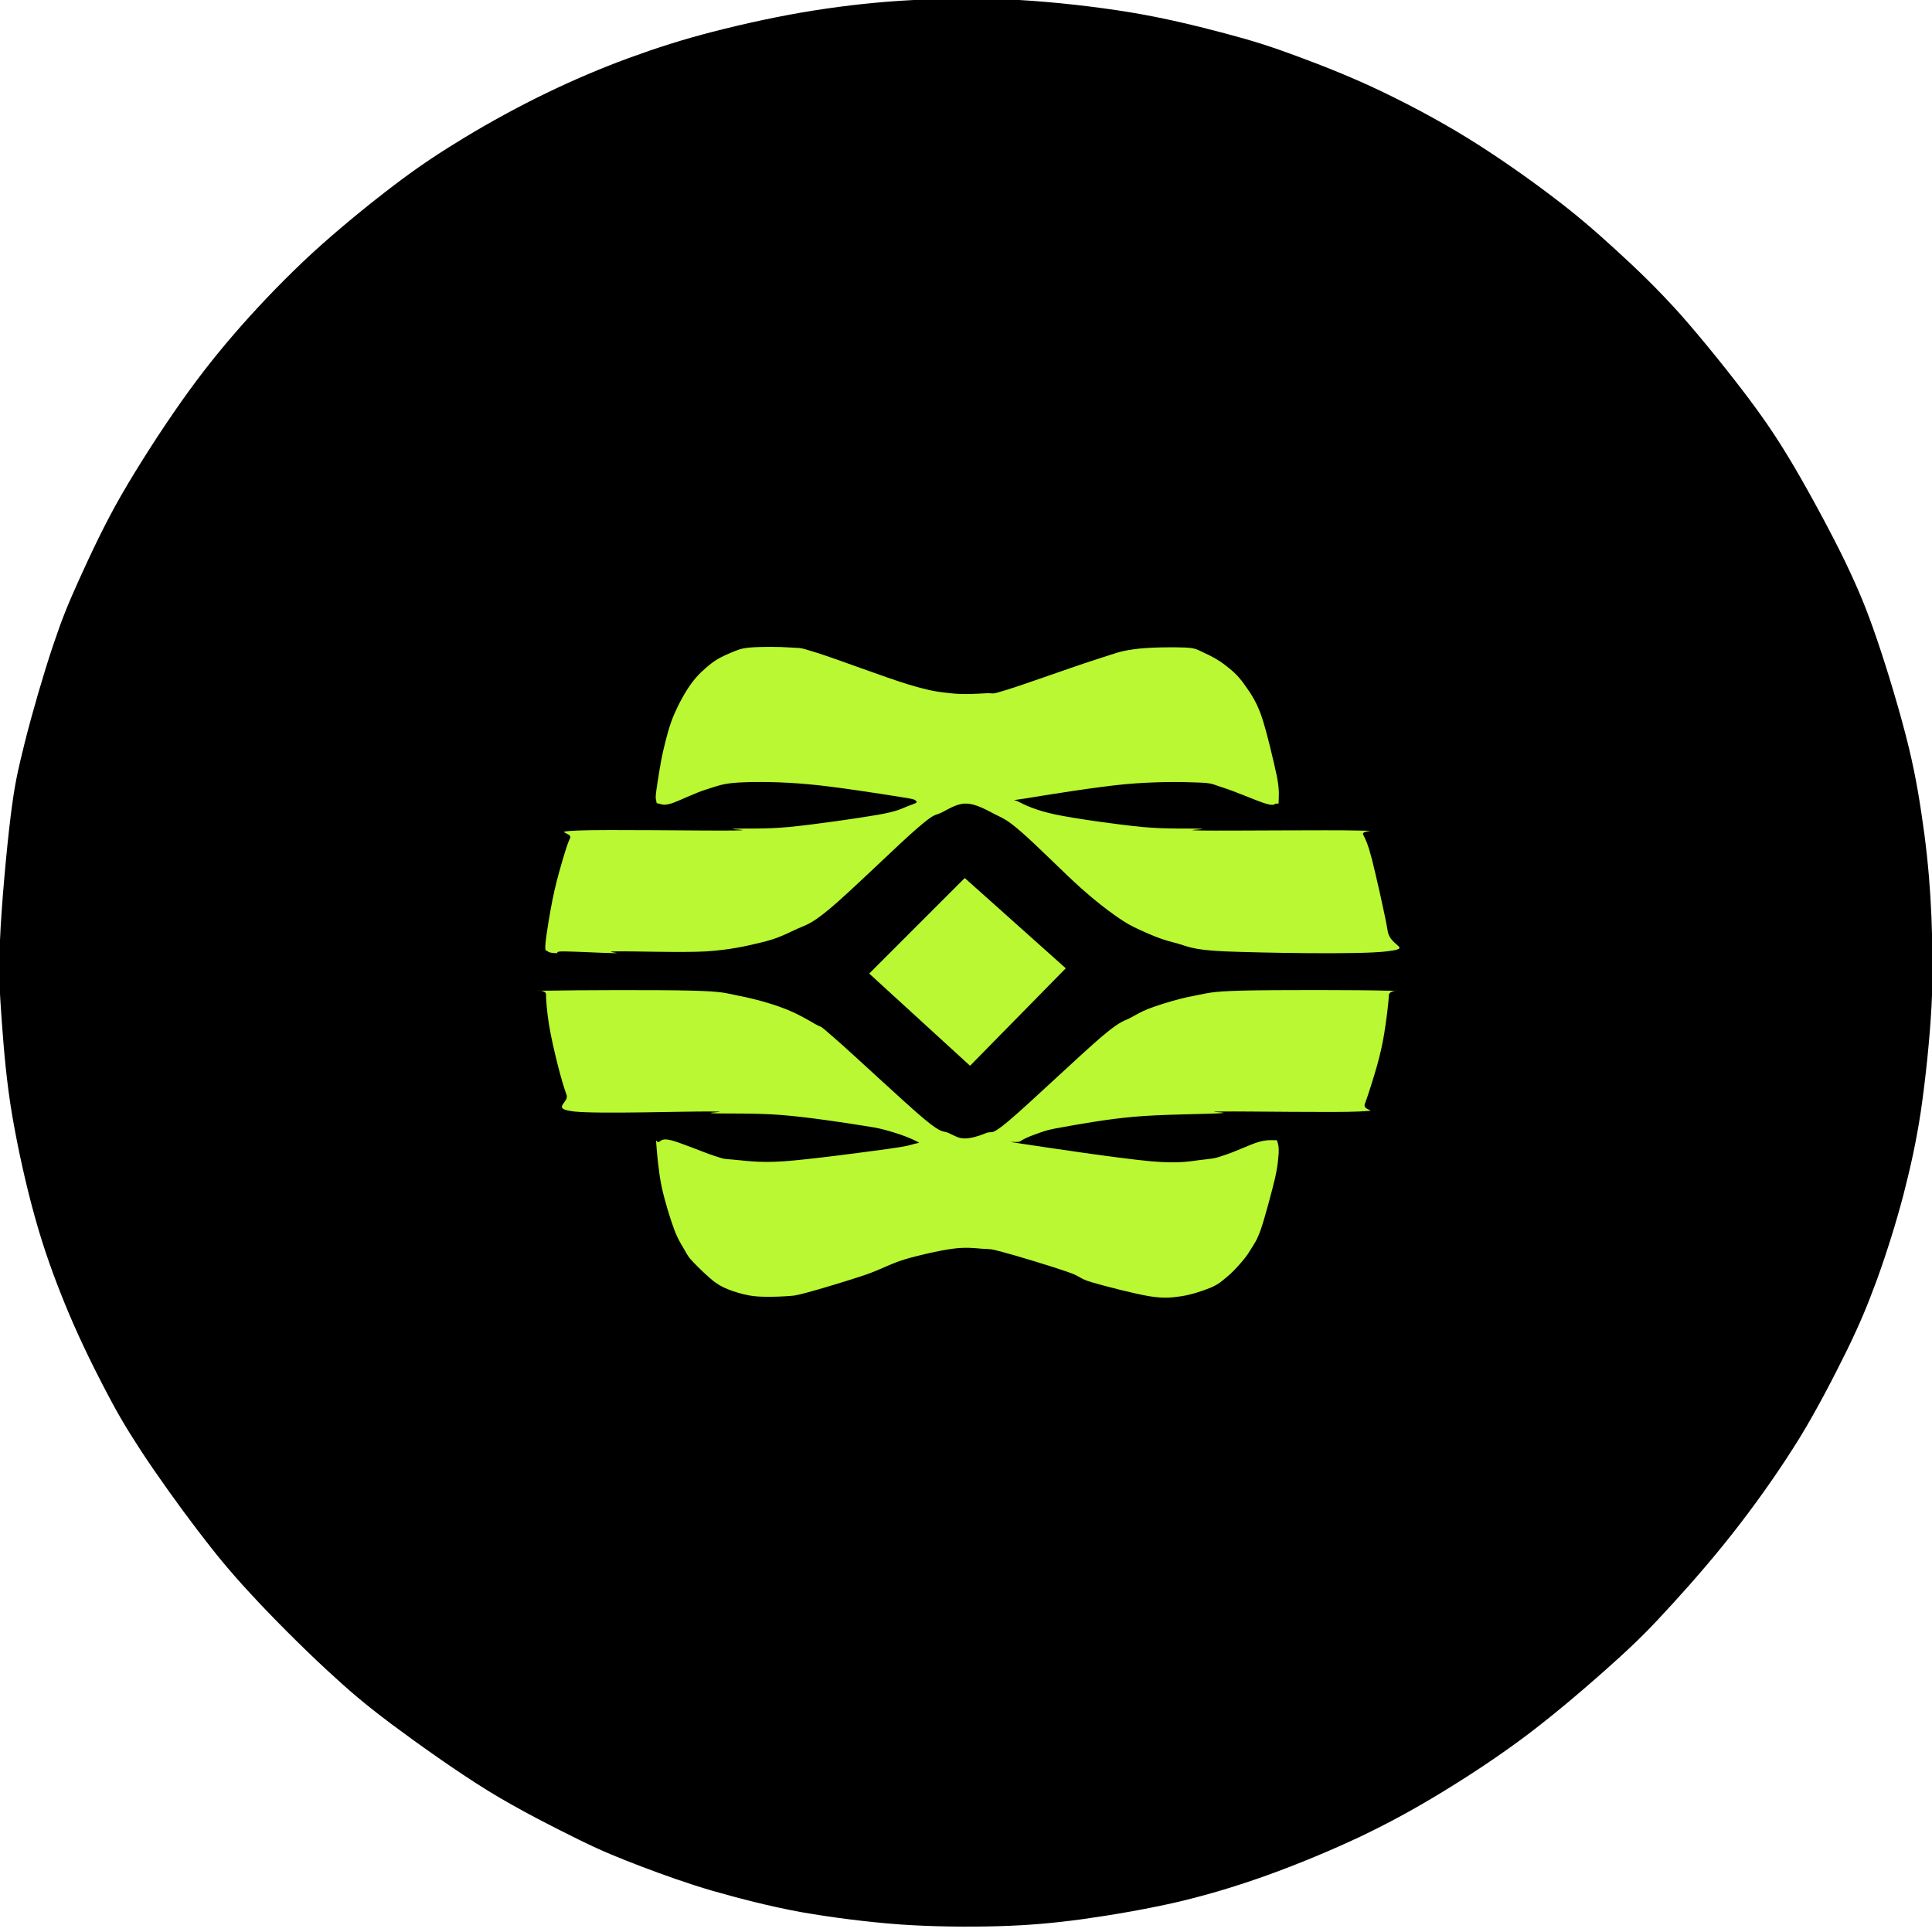
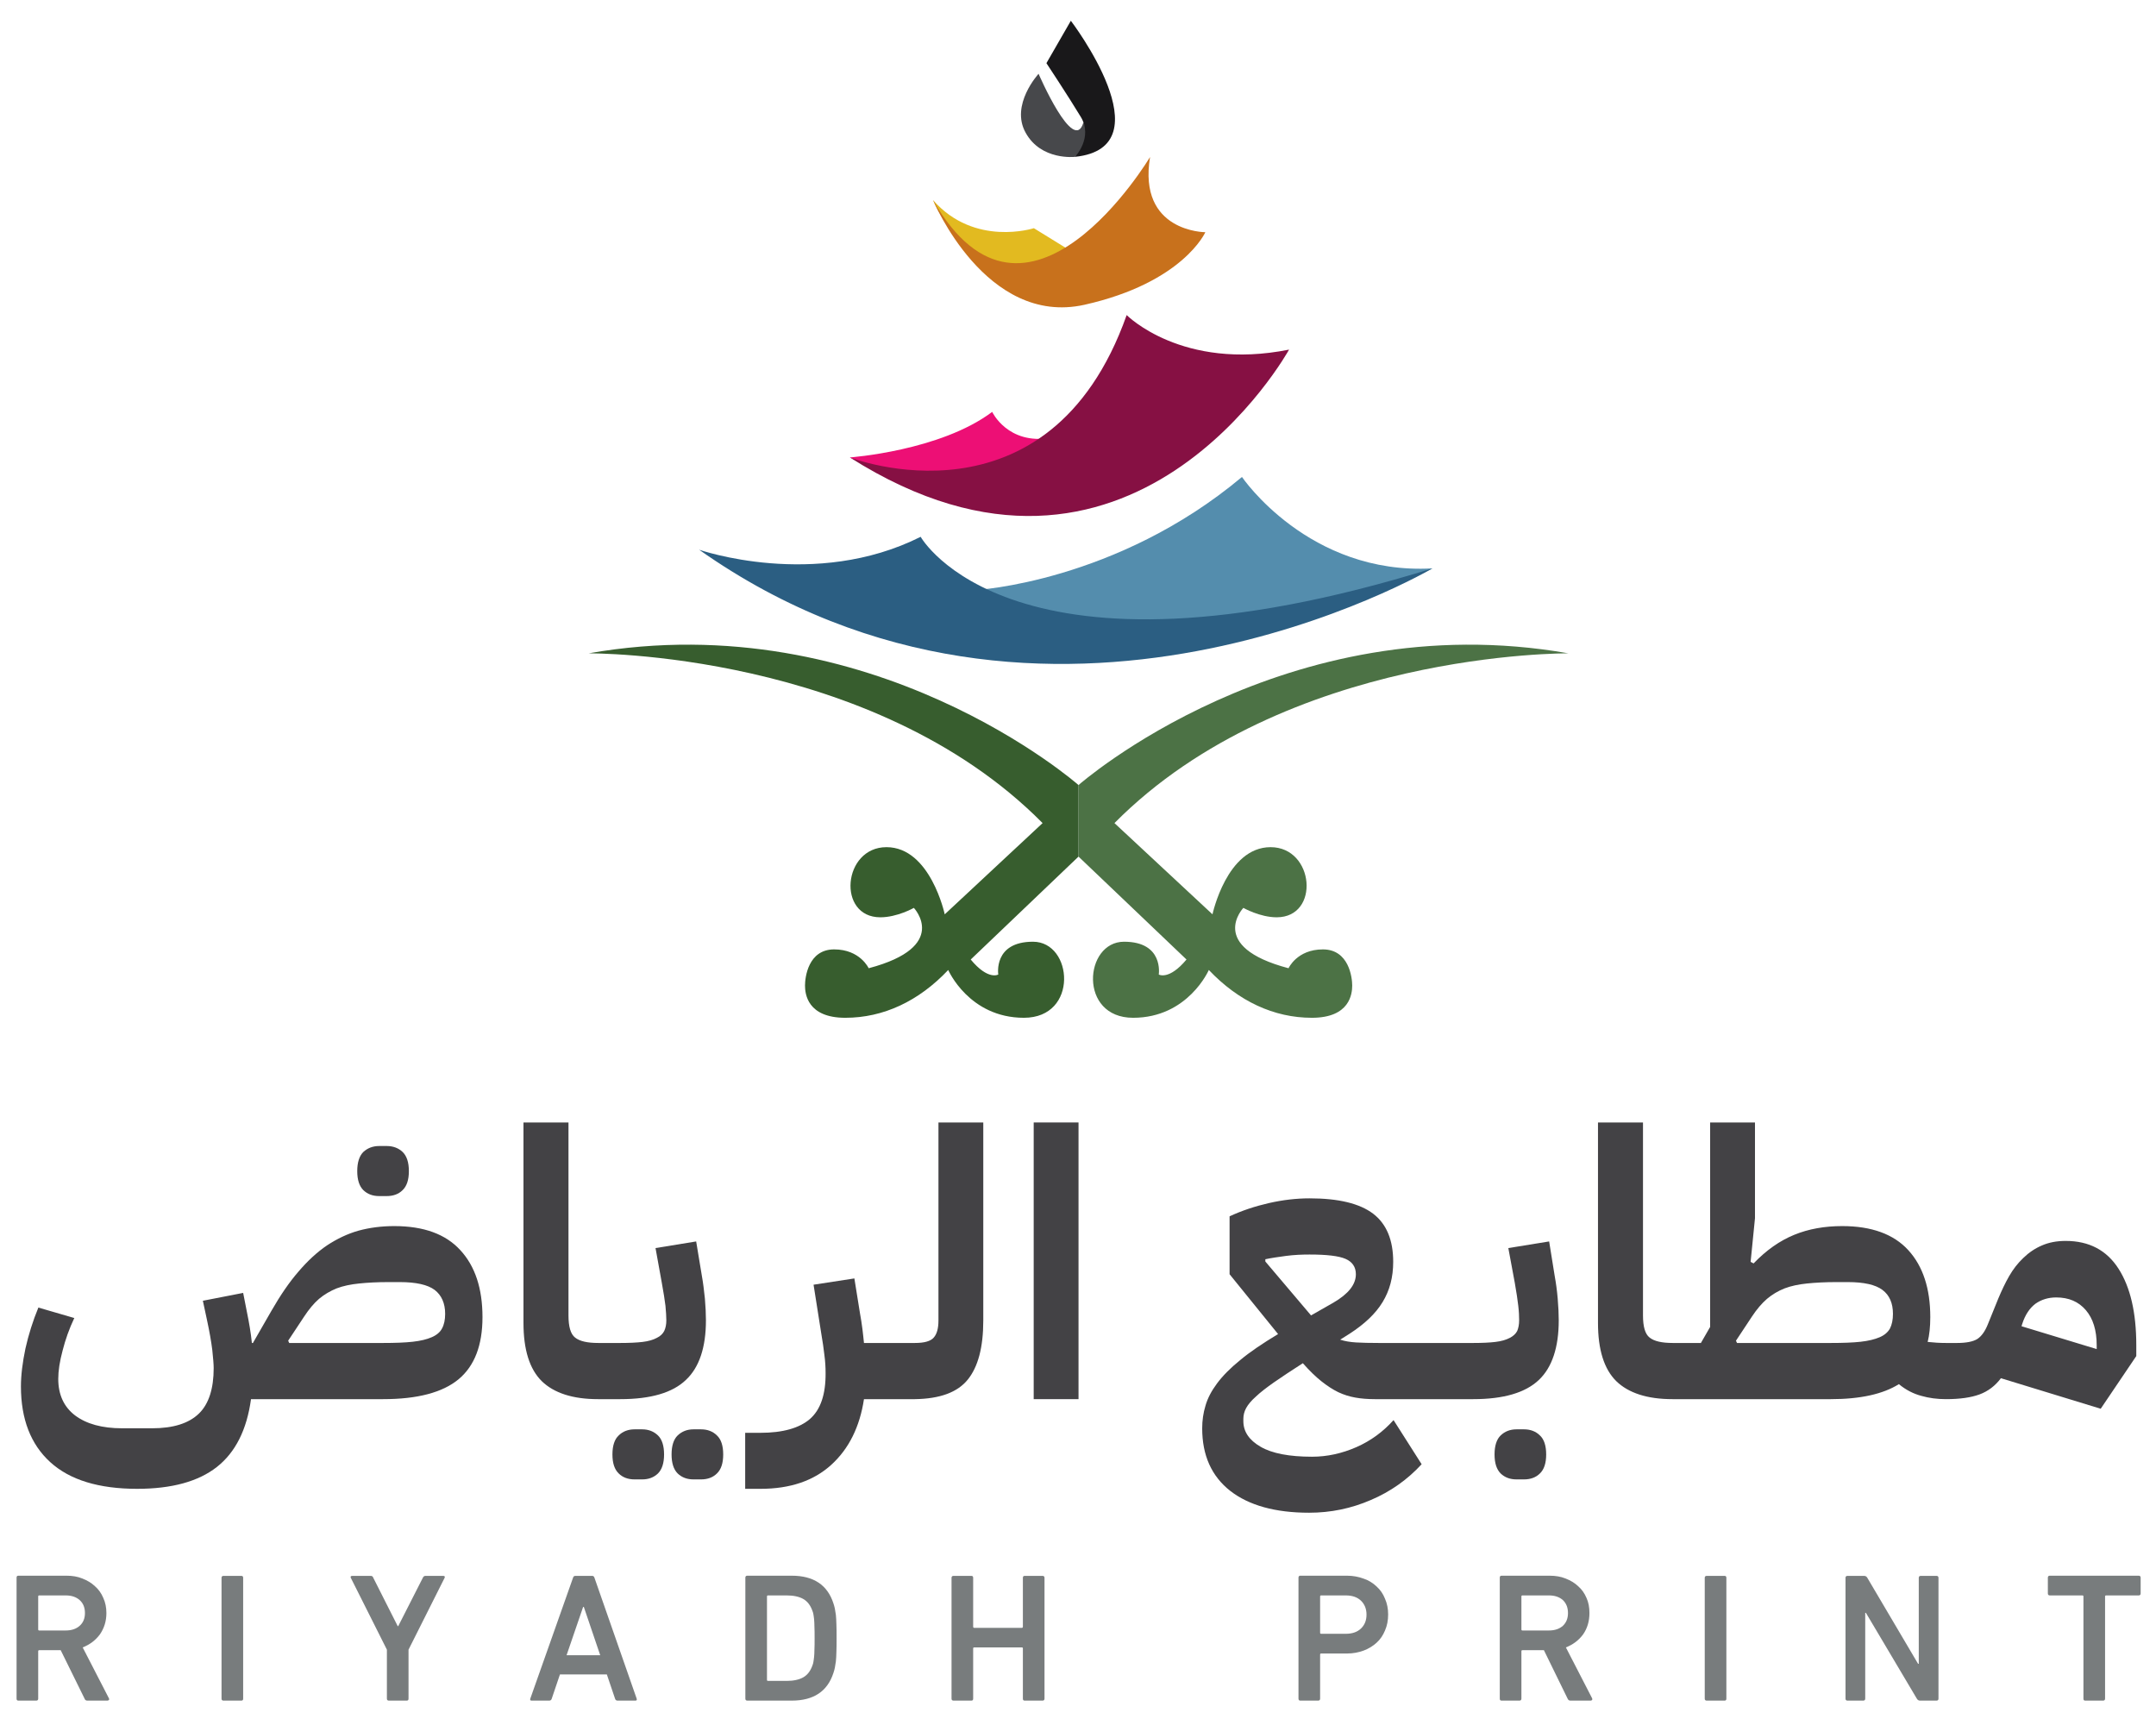
- <svg xmlns="http://www.w3.org/2000/svg" viewBox="0 0 1098 1098">
-   <path d="M519.3 0.0C499.8 1.0 481.3 3.0 462.3 6.0C443.3 9.0 422.8 13.5 405.3 18.0C387.8 22.5 373.2 27.2 357.3 33.0C341.5 38.8 325.8 45.5 310.3 53.0C294.8 60.5 278.7 69.3 264.3 78.0C250.0 86.7 238.8 94.0 224.3 105.0C209.8 116.0 191.9 130.6 177.3 144.0C162.8 157.4 149.4 171.3 137.0 185.3C124.6 199.4 114.3 212.3 103.0 228.3C91.7 244.3 78.7 264.5 69.0 281.3C59.3 298.2 51.5 315.0 45.0 329.3C38.5 343.7 35.2 351.8 30.0 367.3C24.8 382.8 18.0 406.2 14.0 422.3C10.0 438.5 8.3 445.7 6.0 464.3C3.7 483.0 0.8 515.0 0.0 534.3C-0.8 553.7 -0.2 563.7 1.0 580.3C2.2 597.0 3.8 615.7 7.0 634.3C10.2 653.0 15.0 674.5 20.0 692.3C25.0 710.2 30.5 725.3 37.0 741.3C43.5 757.3 51.8 774.5 59.0 788.3C66.2 802.2 71.2 810.8 80.0 824.3C88.8 837.8 101.7 855.8 112.0 869.3C122.3 882.8 129.8 892.1 142.0 905.3C154.2 918.6 171.9 936.3 185.3 948.7C198.7 961.1 207.0 968.2 222.3 979.7C237.7 991.2 259.5 1006.7 277.3 1017.7C295.2 1028.7 314.8 1038.5 329.3 1045.7C343.8 1052.8 351.7 1055.8 364.3 1060.7C377.0 1065.5 390.2 1070.3 405.3 1074.7C420.5 1079.0 437.7 1083.5 455.3 1086.7C473.0 1089.8 492.7 1092.3 511.3 1093.7C530.0 1095.0 550.0 1095.2 567.3 1094.7C584.7 1094.2 598.2 1093.0 615.3 1090.7C632.5 1088.3 652.8 1084.8 670.3 1080.7C687.8 1076.5 703.2 1071.8 720.3 1065.7C737.5 1059.5 756.8 1051.5 773.3 1043.7C789.8 1035.8 803.5 1028.3 819.3 1018.7C835.2 1009.0 852.0 998.0 868.3 985.7C884.7 973.3 903.6 957.1 917.3 944.7C931.1 932.3 938.8 924.4 950.7 911.3C962.6 898.3 976.7 882.0 988.7 866.3C1000.7 850.7 1012.5 833.8 1022.7 817.3C1032.8 800.8 1042.3 782.3 1049.7 767.3C1057.0 752.3 1061.3 742.0 1066.7 727.3C1072.0 712.7 1077.5 695.3 1081.7 679.3C1085.8 663.3 1089.0 649.2 1091.7 631.3C1094.3 613.5 1096.7 590.7 1097.7 572.3C1098.7 554.0 1098.3 537.7 1097.7 521.3C1097.0 505.0 1095.8 490.5 1093.7 474.3C1091.5 458.2 1089.2 442.8 1084.7 424.3C1080.2 405.8 1072.7 380.8 1066.7 363.3C1060.7 345.8 1056.5 335.7 1048.7 319.3C1040.8 303.0 1028.8 280.8 1019.7 265.3C1010.5 249.8 1004.5 240.8 993.7 226.3C982.8 211.8 967.2 192.4 954.7 178.3C942.1 164.3 930.6 153.2 918.3 142.0C906.1 130.8 895.5 121.7 881.3 111.0C867.2 100.3 849.3 87.8 833.3 78.0C817.3 68.2 801.3 59.7 785.3 52.0C769.3 44.3 752.2 37.5 737.3 32.0C722.5 26.5 712.2 23.2 696.3 19.0C680.5 14.8 661.8 10.2 642.3 7.0C622.8 3.8 599.8 1.2 579.3 0.0C558.8 -1.2 538.8 -1.0 519.3 0.0Z" fill="#000" />
-   <path d="M310.3 565.0C310.3 568.2 310.9 575.6 312.0 582.3C313.1 589.1 315.3 598.7 317.0 605.3C318.7 612.0 320.4 617.9 322.0 622.3C323.6 626.7 312.6 630.1 326.3 631.7C340.1 633.2 391.2 631.5 404.3 631.7C417.5 631.8 398.7 632.3 405.3 632.7C412.0 633.0 430.2 632.5 444.3 633.7C458.5 634.8 479.7 638.0 490.3 639.7C501.0 641.3 503.2 642.2 508.3 643.7C513.4 645.2 519.1 647.6 521.0 648.7C522.9 649.7 522.8 649.3 520.0 650.0C517.2 650.7 516.8 651.3 504.3 653.0C491.9 654.7 460.0 659.0 445.3 660.0C430.7 661.0 422.8 659.5 416.3 659.0C409.8 658.5 412.2 658.8 406.3 657.0C400.5 655.2 386.7 649.3 381.3 648.0C376.0 646.7 375.7 648.6 374.3 649.0C372.9 649.4 372.7 646.1 373.0 650.3C373.3 654.6 374.3 666.3 376.0 674.3C377.7 682.3 380.8 692.3 383.0 698.3C385.2 704.3 387.2 707.2 389.0 710.3C390.8 713.5 391.1 714.3 394.0 717.3C396.9 720.4 402.6 725.9 406.3 728.7C410.1 731.4 412.5 732.3 416.3 733.7C420.2 735.0 424.3 736.2 429.3 736.7C434.3 737.2 441.5 737.0 446.3 736.7C451.2 736.3 450.8 736.7 458.3 734.7C465.8 732.7 482.0 727.8 491.3 724.7C500.7 721.5 506.0 718.2 514.3 715.7C522.7 713.2 534.0 710.7 541.3 709.7C548.7 708.7 553.5 709.3 558.3 709.7C563.2 710.0 562.3 709.5 570.3 711.7C578.3 713.8 598.0 719.8 606.3 722.7C614.7 725.5 612.5 726.3 620.3 728.7C628.2 731.0 644.8 735.3 653.3 736.7C661.8 738.0 665.5 737.5 671.3 736.7C677.2 735.8 684.0 733.5 688.3 731.7C692.7 729.8 694.6 727.9 697.3 725.7C700.1 723.4 702.4 720.9 704.7 718.3C706.9 715.8 708.7 713.7 710.7 710.3C712.7 707.0 714.3 705.2 716.7 698.3C719.0 691.5 723.0 676.5 724.7 669.3C726.3 662.2 726.4 658.7 726.7 655.3C726.9 651.9 726.4 650.2 726.0 649.0C725.6 647.8 726.1 648.0 724.3 648.0C722.6 648.0 719.8 647.7 715.3 649.0C710.8 650.3 702.5 654.3 697.3 656.0C692.2 657.7 691.5 658.3 684.3 659.0C677.2 659.7 671.6 661.5 654.3 660.0C637.1 658.5 593.1 651.9 580.7 650.0C568.2 648.1 578.4 649.6 579.7 648.7C580.9 647.8 584.4 646.0 588.3 644.7C592.3 643.3 594.0 642.3 603.3 640.7C612.7 639.0 629.3 636.0 644.3 634.7C659.3 633.3 685.0 633.2 693.3 632.7C701.7 632.2 681.2 631.8 694.3 631.7C707.5 631.5 758.8 632.4 772.3 631.7C785.9 630.9 773.9 631.7 775.7 627.3C777.4 622.9 780.8 612.0 782.7 605.3C784.5 598.7 785.6 593.9 786.7 587.3C787.8 580.7 789.2 569.7 789.3 565.7C789.4 561.6 801.3 563.4 787.3 563.0C773.3 562.6 723.5 562.5 705.3 563.0C687.2 563.5 686.5 564.5 678.3 566.0C670.2 567.5 662.2 570.0 656.3 572.0C650.5 574.0 648.3 575.2 643.3 578.0C638.3 580.8 638.0 579.2 626.3 589.0C614.7 598.8 584.3 627.8 573.3 637.0C562.3 646.2 564.5 642.3 560.3 644.0C556.2 645.7 551.8 647.0 548.3 647.0C544.8 647.0 543.2 645.8 539.3 644.0C535.5 642.2 536.2 645.0 525.3 636.0C514.5 627.0 484.7 599.0 474.3 590.0C464.0 581.0 468.2 584.8 463.3 582.0C458.5 579.2 452.5 575.7 445.3 573.0C438.2 570.3 429.0 567.7 420.3 566.0C411.7 564.3 411.3 563.5 393.3 563.0C375.3 562.5 326.2 562.7 312.3 563.0C298.5 563.3 310.4 561.8 310.3 565.0Z M548.3 499.0L494.0 553.3L551.3 605.7L605.7 550.3Z M310.0 536.3C309.6 541.2 310.3 539.8 311.3 540.7C312.4 541.6 314.8 541.7 316.3 541.7C317.8 541.7 314.8 540.7 320.3 540.7C325.8 540.7 344.3 541.7 349.3 541.7C354.3 541.7 341.7 540.8 350.3 540.7C359.0 540.5 387.7 541.5 401.3 540.7C415.0 539.8 424.0 537.7 432.3 535.7C440.7 533.7 444.8 531.8 451.3 528.7C457.8 525.5 459.7 526.3 471.3 516.7C483.0 507.0 510.7 479.8 521.3 470.7C532.0 461.5 530.7 464.0 535.3 461.7C540.0 459.3 544.3 456.5 549.3 456.7C554.3 456.8 560.2 460.0 565.3 462.7C570.5 465.3 572.2 465.7 580.3 472.7C588.5 479.7 605.3 496.7 614.3 504.7C623.3 512.7 628.7 516.7 634.3 520.7C640.0 524.7 642.8 526.2 648.3 528.7C653.8 531.2 659.3 533.7 667.3 535.7C675.3 537.7 676.2 539.8 696.3 540.7C716.4 541.5 772.6 542.6 788.0 540.7C803.4 538.8 790.1 538.1 788.7 529.3C787.3 520.6 782.0 497.5 779.7 488.3C777.3 479.2 776.1 477.1 774.7 474.3C773.3 471.6 786.6 472.4 771.3 472.0C756.1 471.6 698.2 472.2 683.3 472.0C668.5 471.8 688.0 471.3 682.3 471.0C676.7 470.7 663.0 471.3 649.3 470.0C635.7 468.7 612.1 465.4 600.3 463.0C588.6 460.6 581.8 457.2 579.0 455.7C576.2 454.1 573.3 455.3 583.3 453.7C593.4 452.0 623.2 447.2 639.3 445.7C655.5 444.2 671.0 444.3 680.3 444.7C689.7 445.0 688.8 445.7 695.3 447.7C701.8 449.7 714.3 455.2 719.3 456.7C724.3 458.2 724.1 456.9 725.3 456.7C726.6 456.4 726.6 457.9 726.7 455.3C726.7 452.8 727.3 449.5 725.7 441.3C724.0 433.2 719.8 415.2 716.7 406.3C713.5 397.5 710.1 393.1 706.7 388.3C703.3 383.6 700.1 380.9 696.3 378.0C692.6 375.1 688.2 372.7 684.3 371.0C680.5 369.3 680.0 368.3 673.3 368.0C666.7 367.7 652.8 367.8 644.3 369.0C635.8 370.2 634.3 371.2 622.3 375.0C610.3 378.8 582.7 388.8 572.3 392.0C562.0 395.2 565.7 393.7 560.3 394.0C555.0 394.3 547.7 394.8 540.3 394.0C533.0 393.2 529.0 392.8 516.3 389.0C503.7 385.2 475.5 374.5 464.3 371.0C453.2 367.5 455.7 368.5 449.3 368.0C443.0 367.5 432.0 367.5 426.3 368.0C420.7 368.5 419.0 369.5 415.3 371.0C411.7 372.5 408.1 374.1 404.3 377.0C400.6 379.9 396.6 383.4 393.0 388.3C389.4 393.2 385.7 400.0 383.0 406.3C380.3 412.7 378.7 419.2 377.0 426.3C375.3 433.5 373.7 444.5 373.0 449.3C372.3 454.2 372.8 454.1 373.0 455.3C373.2 456.6 372.9 456.4 374.3 456.7C375.7 456.9 376.8 458.0 381.3 456.7C385.8 455.3 394.8 450.7 401.3 448.7C407.8 446.7 410.7 445.2 420.3 444.7C430.0 444.2 444.3 444.3 459.3 445.7C474.3 447.0 500.1 451.1 510.3 452.7C520.6 454.3 519.7 454.4 520.7 455.3C521.7 456.2 519.9 456.7 516.3 458.0C512.8 459.3 510.7 461.0 499.3 463.0C488.0 465.0 462.0 468.7 448.3 470.0C434.7 471.3 422.7 470.7 417.3 471.0C412.0 471.3 431.2 471.8 416.3 472.0C401.5 472.2 343.7 471.3 328.3 472.0C312.9 472.7 325.6 473.1 324.0 476.3C322.4 479.6 320.7 485.5 319.0 491.3C317.3 497.2 315.5 503.8 314.0 511.3C312.5 518.8 310.4 531.4 310.0 536.3Z" fill="#B9F832" fill-rule="evenodd" />
+ <svg xmlns="http://www.w3.org/2000/svg" viewBox="0 0 1236 985">
+   <path fill="#47484b" d="M 595.4 42.3 C 595.4 42.3 615.6 89.1 621.1 70.2 C 621.1 70.2 628.5 81.0 616.3 89.9 C 616.3 89.9 596.9 92.2 588.0 76.1 C 579.0 60.1 595.4 42.3 595.4 42.3" />
+   <path fill="#19181a" d="M 599.9 36.2 L 613.9 11.9 C 613.9 11.9 669.2 84.4 616.3 89.9 C 616.3 89.9 626.8 78.9 619.6 67.0 C 612.4 55.1 599.9 36.2 599.9 36.2" />
+   <path fill="#e2ba20" d="M 610.7 141.9 L 592.7 130.8 C 592.7 130.8 558.7 141.8 534.9 114.7 C 534.9 114.7 550.3 152.9 583.6 152.9 C 616.8 152.9 610.7 141.9 610.7 141.9" />
+   <path fill="#c8711c" d="M 659.3 90.0 C 659.3 90.0 588.5 208.6 534.9 114.7 C 534.9 114.7 565.0 187.3 621.7 174.7 C 678.3 162.0 691.0 133.1 691.0 133.1 C 691.0 133.1 652.2 133.1 659.3 90.0" />
+   <path fill="#ed0f75" d="M 568.8 236.1 C 568.8 236.1 577.7 255.1 602.3 251.0 C 602.3 251.0 550.5 292.8 487.2 262.2 C 487.2 262.2 539.0 258.5 568.8 236.1" />
+   <path fill="#861043" d="M 645.9 180.6 C 645.9 180.6 677.6 212.7 739.0 200.4 C 739.0 200.4 648.4 364.5 487.2 262.2 C 487.2 262.2 601.2 306.7 645.9 180.6" />
+   <path fill="#548dad" d="M 712.0 273.4 C 712.0 273.4 750.2 329.8 821.2 325.8 C 821.2 325.8 674.7 400.8 559.5 338.2 C 559.5 338.2 639.9 333.8 712.0 273.4" />
+   <path fill="#2b5e82" d="M 527.8 307.7 C 527.8 307.7 579.8 400.8 821.2 325.8 C 821.2 325.8 600.4 455.9 400.8 315.1 C 400.8 315.1 467.1 338.2 527.8 307.7" />
+   <path fill="#4c7245" d="M 899.2 374.5 C 899.2 374.5 736.8 373.0 638.9 471.8 L 695.1 524.1 C 695.1 524.1 703.3 485.6 728.4 485.6 C 753.6 485.6 756.9 525.8 731.9 525.8 C 722.3 525.8 712.8 520.4 712.8 520.4 C 712.8 520.4 691.7 542.6 738.7 555.0 C 738.7 555.0 743.5 544.2 758.4 544.2 C 773.3 544.2 775.2 560.3 775.2 564.9 C 775.2 569.6 773.9 583.4 752.1 583.4 C 730.3 583.4 710.0 573.9 693.0 556.0 C 693.0 556.0 681.1 583.4 649.6 583.4 C 618.1 583.4 621.5 539.8 644.4 539.8 C 667.3 539.8 664.3 558.6 664.3 558.6 C 664.3 558.6 670.1 562.1 680.2 550.0 L 618.3 491.0 L 618.3 450.0 C 618.3 450.0 736.4 345.9 899.2 374.5" />
+   <path fill="#375d2e" d="M 337.4 374.5 C 337.4 374.5 499.9 373.0 597.7 471.8 L 541.6 524.1 C 541.6 524.1 533.4 485.6 508.2 485.6 C 483.1 485.6 479.7 525.8 504.7 525.8 C 514.4 525.8 523.9 520.4 523.9 520.4 C 523.9 520.4 544.9 542.6 498.0 555.0 C 498.0 555.0 493.1 544.2 478.2 544.2 C 463.3 544.2 461.5 560.3 461.5 564.9 C 461.5 569.6 462.8 583.4 484.6 583.4 C 506.4 583.4 526.7 573.9 543.6 556.0 C 543.6 556.0 555.5 583.4 587.0 583.4 C 618.5 583.4 615.2 539.8 592.2 539.8 C 569.3 539.8 572.3 558.6 572.3 558.6 C 572.3 558.6 566.5 562.1 556.5 550.0 L 618.3 491.0 L 618.3 450.0 C 618.3 450.0 500.2 345.9 337.4 374.5" />
+   <g class="lg-ar">
+     <path fill="#434245" d="M 217.4 685.6 L 221.7 685.6 C 225.4 685.6 228.5 684.5 230.8 682.2 C 233.2 679.9 234.4 676.3 234.4 671.3 C 234.4 666.3 233.2 662.6 230.8 660.3 C 228.5 658.1 225.4 656.9 221.7 656.9 L 217.4 656.9 C 213.7 656.9 210.7 658.1 208.3 660.3 C 206.0 662.6 204.8 666.3 204.8 671.3 C 204.8 676.3 206.0 679.9 208.3 682.2 C 210.7 684.5 213.7 685.6 217.4 685.6" />
+     <path fill="#434245" d="M 253.4 761.5 C 252.3 763.6 250.3 765.3 247.5 766.5 C 244.8 767.7 241.1 768.6 236.6 769.1 C 232.1 769.6 226.4 769.8 219.6 769.8 L 165.8 769.8 L 165.2 768.5 L 174.4 754.6 C 177.1 750.5 179.9 747.1 182.9 744.5 C 185.9 742.0 189.3 740.0 193.0 738.5 C 196.7 737.1 201.0 736.2 205.9 735.7 C 210.7 735.2 216.4 734.9 222.8 734.9 L 229.2 734.9 C 238.5 734.9 245.2 736.4 249.2 739.4 C 253.1 742.4 255.2 747.0 255.2 753.1 C 255.2 756.5 254.6 759.3 253.4 761.5 M 226.0 702.8 C 218.7 702.8 211.9 703.7 205.6 705.4 C 199.2 707.2 193.2 710.1 187.4 713.9 C 181.7 717.8 176.3 722.8 171.1 728.9 C 165.8 735.0 160.7 742.5 155.7 751.2 L 145.0 769.8 L 144.4 769.8 C 144.1 766.8 143.7 763.9 143.2 760.9 C 142.7 758.0 142.2 755.1 141.6 752.3 L 139.4 741.1 L 116.3 745.6 L 118.7 756.8 C 120.1 763.3 121.1 769.0 121.7 773.8 C 122.2 778.6 122.5 782.0 122.5 784.2 C 122.5 796.0 119.7 804.8 114.0 810.3 C 108.2 815.9 99.3 818.7 87.2 818.7 L 70.0 818.7 C 58.5 818.7 49.5 816.2 43.0 811.3 C 36.6 806.4 33.4 799.4 33.4 790.4 C 33.4 785.8 34.2 780.4 35.9 774.1 C 37.5 767.8 39.7 761.6 42.6 755.5 L 22.0 749.5 C 18.9 757.0 16.4 764.9 14.6 772.9 C 12.9 781.0 12.0 788.3 12.0 794.7 C 12.0 813.4 17.6 827.9 28.8 838.1 C 40.0 848.3 56.6 853.4 78.6 853.4 C 98.5 853.4 113.7 849.2 124.3 840.9 C 135.0 832.5 141.5 819.5 143.9 802.0 L 219.6 802.0 C 239.3 802.0 253.7 798.2 262.9 790.6 C 272.0 783.0 276.6 771.2 276.6 755.0 C 276.6 738.6 272.4 725.8 263.9 716.6 C 255.5 707.4 242.9 702.8 226.0 702.8" />
+     <path fill="#434245" d="M 393.2 791.0 C 400.9 783.8 404.7 772.3 404.7 756.8 C 404.7 753.2 404.5 749.0 404.1 744.3 C 403.6 739.6 403.1 735.3 402.4 731.5 L 399.1 711.6 L 375.8 715.4 L 379.4 735.3 C 380.4 740.8 381.1 745.2 381.5 748.5 C 381.8 751.9 382.0 754.6 382.0 756.8 C 382.0 759.2 381.6 761.2 380.8 762.9 C 380.0 764.5 378.6 765.9 376.5 766.9 C 374.5 768.0 371.7 768.8 368.4 769.2 C 365.0 769.6 360.8 769.8 355.6 769.8 L 343.0 769.8 C 336.7 769.8 332.3 768.8 329.7 766.7 C 327.1 764.7 325.9 760.4 325.9 754.0 L 325.9 643.4 L 300.1 643.4 L 300.1 758.3 C 300.1 773.7 303.6 784.8 310.6 791.7 C 317.6 798.5 328.4 802.0 342.8 802.0 L 355.6 802.0 C 373.1 802.0 385.6 798.3 393.2 791.0" />
+     <path fill="#434245" d="M 368.1 819.3 L 363.8 819.3 C 360.1 819.3 357.0 820.5 354.7 822.8 C 352.3 825.0 351.1 828.7 351.1 833.7 C 351.1 838.7 352.3 842.3 354.7 844.6 C 357.0 846.9 360.1 848.0 363.8 848.0 L 368.1 848.0 C 371.8 848.0 374.8 846.9 377.2 844.6 C 379.5 842.3 380.7 838.7 380.7 833.7 C 380.7 828.7 379.5 825.0 377.2 822.8 C 374.8 820.5 371.8 819.3 368.1 819.3" />
+     <path fill="#434245" d="M 401.9 819.3 L 397.6 819.3 C 393.9 819.3 390.9 820.5 388.5 822.8 C 386.2 825.0 385.0 828.7 385.0 833.7 C 385.0 838.7 386.2 842.3 388.5 844.6 C 390.9 846.9 393.9 848.0 397.6 848.0 L 401.9 848.0 C 405.6 848.0 408.7 846.9 411.0 844.6 C 413.4 842.3 414.6 838.7 414.6 833.7 C 414.6 828.7 413.4 825.0 411.0 822.8 C 408.7 820.5 405.6 819.3 401.9 819.3" />
+     <path fill="#434245" d="M 538.0 757.0 C 538.0 761.4 537.1 764.7 535.3 766.7 C 533.5 768.8 529.9 769.8 524.5 769.8 L 495.3 769.8 C 495.1 767.3 494.7 764.5 494.4 761.7 C 494.0 758.8 493.6 755.8 493.0 752.7 L 489.8 732.8 L 466.4 736.4 L 470.9 764.9 C 471.6 769.0 472.2 772.9 472.6 776.6 C 473.1 780.2 473.3 783.7 473.3 787.0 C 473.4 799.3 470.4 808.0 464.4 813.3 C 458.3 818.6 448.8 821.3 435.8 821.3 L 427.2 821.3 L 427.2 853.4 L 436.0 853.4 C 453.0 853.4 466.5 848.8 476.6 839.6 C 486.7 830.4 492.9 817.8 495.3 802.0 L 524.5 802.0 C 538.8 801.8 548.9 798.1 554.8 790.8 C 560.7 783.5 563.7 772.3 563.7 757.0 L 563.7 643.4 L 538.0 643.4 Z M 538.0 757.0" />
+     <path fill="#434245" d="M 592.6 802.0 L 618.3 802.0 L 618.3 643.4 L 592.6 643.4 Z M 592.6 802.0" />
+     <path fill="#434245" d="M 873.7 819.3 L 869.4 819.3 C 865.7 819.3 862.7 820.5 860.3 822.8 C 858.0 825.0 856.8 828.7 856.8 833.7 C 856.8 838.7 858.0 842.3 860.3 844.6 C 862.7 846.9 865.7 848.0 869.4 848.0 L 873.7 848.0 C 877.4 848.0 880.5 846.9 882.8 844.6 C 885.2 842.3 886.4 838.7 886.4 833.7 C 886.4 828.7 885.2 825.0 882.8 822.8 C 880.5 820.5 877.4 819.3 873.7 819.3" />
+     <path fill="#434245" d="M 764.4 746.7 L 751.6 754.0 L 725.4 723.1 L 725.4 721.8 C 728.7 721.1 732.7 720.5 737.2 719.9 C 741.8 719.3 746.3 719.1 750.7 719.1 C 760.6 719.1 767.5 719.9 771.4 721.6 C 775.3 723.3 777.3 726.3 777.3 730.4 C 777.3 736.3 773.0 741.7 764.4 746.7 M 891.3 731.5 L 888.1 711.6 L 864.7 715.4 L 868.4 735.3 C 869.4 740.8 870.0 745.2 870.4 748.5 C 870.8 751.9 870.9 754.6 870.9 756.8 C 870.9 759.2 870.5 761.2 869.8 762.9 C 869.0 764.5 867.5 765.9 865.5 766.9 C 863.4 768.0 860.7 768.8 857.3 769.2 C 854.0 769.6 849.7 769.8 844.6 769.8 L 790.4 769.8 C 785.2 769.8 780.9 769.7 777.5 769.5 C 774.1 769.3 771.0 768.8 768.3 767.9 L 773.7 764.5 C 782.2 759.0 788.6 753.0 792.6 746.4 C 796.7 739.7 798.7 732.1 798.7 723.3 C 798.7 710.8 794.9 701.6 787.2 695.7 C 779.4 689.8 767.3 686.9 750.7 686.9 C 743.2 686.9 735.4 687.8 727.5 689.6 C 719.6 691.4 712.0 693.9 704.9 697.2 L 704.9 730.4 L 732.7 764.7 C 723.9 770.0 716.6 774.9 711.0 779.6 C 705.3 784.2 700.9 788.7 697.7 793.0 C 694.5 797.3 692.3 801.5 691.1 805.7 C 689.8 809.9 689.2 814.3 689.2 818.7 C 689.2 834.3 694.6 846.2 705.3 854.6 C 716.0 862.9 731.1 867.1 750.5 867.1 C 762.8 867.1 774.6 864.7 785.9 859.8 C 797.2 855.0 806.9 848.1 815.0 839.3 L 798.9 814.0 C 792.9 820.7 785.8 825.9 777.6 829.5 C 769.4 833.1 760.9 835.0 752.2 835.0 C 739.1 835.0 729.2 833.1 722.7 829.3 C 716.1 825.5 712.8 820.6 712.8 814.6 L 712.8 813.3 C 712.8 811.2 713.3 809.1 714.4 807.1 C 715.5 805.1 717.3 802.9 719.9 800.6 C 722.4 798.2 725.9 795.5 730.3 792.4 C 734.6 789.4 740.2 785.7 746.9 781.4 C 750.7 785.7 754.3 789.2 757.6 791.8 C 760.9 794.4 764.1 796.5 767.2 798.0 C 770.4 799.5 773.6 800.5 777.0 801.1 C 780.3 801.7 784.1 802.0 788.2 802.0 L 844.6 802.0 C 862.0 802.0 874.5 798.3 882.2 791.0 C 889.8 783.8 893.6 772.3 893.6 756.8 C 893.6 753.2 893.4 749.0 893.0 744.3 C 892.6 739.6 892.0 735.3 891.3 731.5" />
+     <path fill="#434245" d="M 1202.0 773.3 L 1158.9 760.2 L 1159.3 758.9 C 1161.0 753.6 1163.6 749.8 1166.9 747.3 C 1170.3 744.9 1174.3 743.7 1178.8 743.7 C 1186.0 743.7 1191.6 746.1 1195.8 751.0 C 1199.9 755.8 1202.0 762.5 1202.0 771.1 Z M 1083.5 761.5 C 1082.3 763.6 1080.4 765.3 1077.6 766.5 C 1074.8 767.7 1071.2 768.6 1066.7 769.1 C 1062.2 769.6 1056.5 769.8 1049.6 769.8 L 995.8 769.8 L 995.2 768.5 L 1004.4 754.6 C 1007.1 750.5 1010.0 747.1 1013.0 744.5 C 1016.0 742.0 1019.3 740.0 1023.1 738.5 C 1026.8 737.1 1031.1 736.2 1035.9 735.7 C 1040.8 735.2 1046.4 734.9 1052.8 734.9 L 1059.3 734.9 C 1068.6 734.9 1075.2 736.4 1079.2 739.4 C 1083.2 742.4 1085.2 747.0 1085.2 753.1 C 1085.2 756.5 1084.6 759.3 1083.5 761.5 M 1214.5 727.2 C 1207.7 716.6 1197.6 711.3 1184.2 711.3 C 1179.0 711.3 1174.5 712.2 1170.6 713.9 C 1166.6 715.6 1163.1 718.0 1160.0 721.0 C 1156.8 724.0 1154.1 727.5 1151.8 731.5 C 1149.5 735.5 1147.5 739.8 1145.6 744.3 L 1139.6 759.1 C 1138.0 763.1 1136.0 765.9 1133.6 767.5 C 1131.2 769.0 1127.3 769.8 1122.0 769.8 L 1115.6 769.8 C 1112.2 769.8 1108.7 769.6 1105.1 769.2 C 1106.1 765.2 1106.6 760.5 1106.6 755.0 C 1106.6 738.6 1102.4 725.8 1094.0 716.6 C 1085.6 707.4 1072.9 702.8 1056.1 702.8 C 1046.1 702.8 1036.9 704.4 1028.6 707.8 C 1020.3 711.2 1012.6 716.6 1005.3 724.2 L 1003.6 723.3 L 1006.1 698.3 L 1006.1 643.4 L 980.4 643.4 L 980.4 760.6 L 975.1 769.8 L 959.0 769.8 C 952.7 769.8 948.3 768.8 945.7 766.7 C 943.1 764.7 941.9 760.4 941.9 754.0 L 941.9 643.4 L 916.1 643.4 L 916.1 758.3 C 916.1 773.7 919.6 784.8 926.6 791.7 C 933.6 798.5 944.4 802.0 958.8 802.0 L 1049.6 802.0 C 1066.5 802.0 1079.5 799.1 1088.6 793.4 C 1092.6 796.7 1096.9 798.9 1101.4 800.1 C 1105.9 801.4 1110.6 802.0 1115.6 802.0 C 1123.5 802.0 1129.9 801.1 1134.8 799.3 C 1139.7 797.5 1143.8 794.4 1147.1 790.0 L 1204.3 807.5 L 1224.7 777.3 L 1224.7 771.1 C 1224.7 752.4 1221.3 737.8 1214.5 727.2" />
+   </g>
+   <g class="lg-en">
+     <path fill="#787c7d" d="M 37.7 934.6 C 41.0 934.6 43.7 933.7 45.7 931.9 C 47.7 930.1 48.7 927.7 48.7 924.6 C 48.7 921.5 47.7 919.0 45.7 917.2 C 43.7 915.4 41.0 914.5 37.7 914.5 L 22.5 914.5 C 22.1 914.5 21.9 914.7 21.9 915.1 L 21.9 934.0 C 21.9 934.4 22.1 934.6 22.5 934.6 Z M 50.0 974.8 C 49.3 974.8 48.7 974.4 48.5 973.7 L 34.8 945.9 L 22.5 945.9 C 22.1 945.9 21.9 946.1 21.9 946.5 L 21.9 973.7 C 21.9 974.4 21.5 974.8 20.8 974.8 L 10.5 974.8 C 9.8 974.8 9.5 974.4 9.5 973.7 L 9.5 904.3 C 9.5 903.6 9.8 903.2 10.5 903.2 L 38.2 903.2 C 41.5 903.2 44.5 903.7 47.2 904.8 C 50.0 905.9 52.4 907.3 54.4 909.2 C 56.5 911.0 58.1 913.3 59.2 915.9 C 60.4 918.5 61.0 921.4 61.0 924.6 C 61.0 929.3 59.7 933.3 57.3 936.8 C 54.8 940.2 51.5 942.7 47.4 944.3 L 62.4 973.4 C 62.6 973.8 62.7 974.1 62.5 974.3 C 62.3 974.6 62.0 974.8 61.7 974.8 Z M 50.0 974.8" />
+     <path fill="#787c7d" d="M 127.0 904.4 C 127.0 903.7 127.4 903.3 128.1 903.3 L 138.4 903.3 C 139.1 903.3 139.4 903.7 139.4 904.4 L 139.4 973.7 C 139.4 974.4 139.1 974.8 138.4 974.8 L 128.1 974.8 C 127.4 974.8 127.0 974.4 127.0 973.7 Z M 127.0 904.4" />
+     <path fill="#787c7d" d="M 222.9 974.8 C 222.2 974.8 221.8 974.4 221.8 973.7 L 221.8 945.6 L 201.1 904.4 C 200.8 903.7 201.1 903.3 202.0 903.3 L 212.6 903.3 C 213.3 903.3 213.8 903.7 214.0 904.4 L 228.0 932.1 L 228.3 932.1 L 242.4 904.4 C 242.7 903.7 243.2 903.3 243.9 903.3 L 254.1 903.3 C 254.9 903.3 255.2 903.7 254.9 904.4 L 234.2 945.6 L 234.2 973.7 C 234.2 974.4 233.9 974.8 233.2 974.8 Z M 222.9 974.8" />
+     <path fill="#787c7d" d="M 344.1 948.8 L 334.7 921.1 L 334.3 921.1 L 324.8 948.8 Z M 328.5 904.4 C 328.7 903.7 329.1 903.3 329.8 903.3 L 339.5 903.3 C 340.2 903.3 340.6 903.7 340.8 904.4 L 365.0 973.7 C 365.2 974.4 365.0 974.8 364.3 974.8 L 354.0 974.8 C 353.3 974.8 352.8 974.4 352.6 973.7 L 347.9 959.8 L 321.0 959.8 L 316.3 973.7 C 316.1 974.4 315.6 974.8 314.9 974.8 L 304.7 974.8 C 304.0 974.8 303.8 974.4 304.0 973.7 Z M 328.5 904.4" />
+     <path fill="#787c7d" d="M 439.7 962.9 C 439.7 963.3 439.9 963.5 440.3 963.5 L 451.0 963.5 C 454.9 963.5 458.2 962.8 460.6 961.4 C 463.0 960.0 464.7 957.7 465.8 954.5 C 466.0 954.0 466.2 953.4 466.3 952.7 C 466.4 951.9 466.6 951.0 466.7 949.8 C 466.8 948.7 466.9 947.2 466.9 945.5 C 467.0 943.8 467.0 941.6 467.0 939.0 C 467.0 936.4 467.0 934.2 466.9 932.5 C 466.9 930.8 466.8 929.3 466.7 928.1 C 466.6 926.9 466.4 926.0 466.3 925.3 C 466.2 924.6 466.0 924.0 465.8 923.5 C 464.7 920.3 463.0 918.0 460.6 916.6 C 458.2 915.2 454.9 914.5 451.0 914.5 L 440.3 914.5 C 439.9 914.5 439.7 914.7 439.7 915.1 Z M 427.3 904.3 C 427.3 903.6 427.7 903.2 428.4 903.2 L 453.9 903.2 C 466.4 903.2 474.4 908.5 477.8 919.1 C 478.1 920.0 478.4 921.0 478.6 922.0 C 478.8 923.0 479.0 924.3 479.2 925.7 C 479.3 927.2 479.5 929.0 479.5 931.2 C 479.6 933.3 479.6 935.9 479.6 939.0 C 479.6 942.1 479.6 944.7 479.5 946.8 C 479.5 949.0 479.3 950.8 479.2 952.3 C 479.0 953.7 478.8 955.0 478.6 956.0 C 478.4 957.0 478.1 958.0 477.8 958.9 C 474.4 969.5 466.4 974.8 453.9 974.8 L 428.4 974.8 C 427.7 974.8 427.3 974.4 427.3 973.7 Z M 427.3 904.3" />
+     <path fill="#787c7d" d="M 545.5 904.4 C 545.5 903.7 545.9 903.3 546.6 903.3 L 556.9 903.3 C 557.6 903.3 557.9 903.7 557.9 904.4 L 557.9 932.4 C 557.9 932.8 558.1 933.1 558.5 933.1 L 585.8 933.1 C 586.2 933.1 586.4 932.8 586.4 932.4 L 586.4 904.4 C 586.4 903.7 586.7 903.3 587.4 903.3 L 597.7 903.3 C 598.4 903.3 598.8 903.7 598.8 904.4 L 598.8 973.7 C 598.8 974.4 598.4 974.8 597.7 974.8 L 587.4 974.8 C 586.7 974.8 586.4 974.4 586.4 973.7 L 586.4 944.9 C 586.4 944.5 586.2 944.3 585.8 944.3 L 558.5 944.3 C 558.1 944.3 557.9 944.5 557.9 944.9 L 557.9 973.7 C 557.9 974.4 557.6 974.8 556.9 974.8 L 546.6 974.8 C 545.9 974.8 545.5 974.4 545.5 973.7 Z M 545.5 904.4" />
+     <path fill="#787c7d" d="M 771.5 936.5 C 775.2 936.5 778.1 935.5 780.2 933.5 C 782.3 931.5 783.4 928.9 783.4 925.5 C 783.4 922.2 782.3 919.5 780.2 917.5 C 778.1 915.5 775.2 914.5 771.5 914.5 L 757.4 914.5 C 757.0 914.5 756.8 914.7 756.8 915.1 L 756.8 935.9 C 756.8 936.3 757.0 936.5 757.4 936.5 Z M 745.4 974.8 C 744.8 974.8 744.4 974.4 744.4 973.7 L 744.4 904.3 C 744.4 903.6 744.8 903.2 745.4 903.2 L 772.2 903.2 C 775.7 903.2 778.8 903.8 781.8 904.9 C 784.7 905.9 787.1 907.4 789.2 909.4 C 791.3 911.3 792.9 913.6 794.0 916.4 C 795.2 919.1 795.8 922.1 795.8 925.4 C 795.8 928.8 795.2 931.9 794.0 934.6 C 792.9 937.3 791.3 939.7 789.2 941.6 C 787.1 943.5 784.7 945.0 781.8 946.1 C 778.8 947.2 775.7 947.8 772.2 947.8 L 757.4 947.8 C 757.0 947.8 756.8 948.0 756.8 948.4 L 756.8 973.7 C 756.8 974.4 756.4 974.8 755.7 974.8 Z M 745.4 974.8" />
+     <path fill="#787c7d" d="M 888.0 934.6 C 891.3 934.6 894.0 933.7 896.0 931.9 C 897.9 930.1 898.9 927.7 898.9 924.6 C 898.9 921.5 897.9 919.0 896.0 917.2 C 894.0 915.4 891.3 914.5 888.0 914.5 L 872.8 914.5 C 872.4 914.5 872.2 914.7 872.2 915.1 L 872.2 934.0 C 872.2 934.4 872.4 934.6 872.8 934.6 Z M 900.3 974.8 C 899.5 974.8 899.0 974.4 898.7 973.7 L 885.1 945.9 L 872.8 945.9 C 872.4 945.9 872.2 946.1 872.2 946.5 L 872.2 973.7 C 872.2 974.4 871.8 974.8 871.1 974.8 L 860.8 974.8 C 860.1 974.8 859.8 974.4 859.8 973.7 L 859.8 904.3 C 859.8 903.6 860.1 903.2 860.8 903.2 L 888.4 903.2 C 891.7 903.2 894.8 903.7 897.5 904.8 C 900.3 905.9 902.7 907.3 904.7 909.2 C 906.8 911.0 908.4 913.3 909.5 915.9 C 910.7 918.5 911.2 921.4 911.2 924.6 C 911.2 929.3 910.0 933.3 907.6 936.8 C 905.1 940.2 901.8 942.7 897.7 944.3 L 912.7 973.4 C 912.9 973.8 912.9 974.1 912.8 974.3 C 912.6 974.6 912.3 974.8 912.0 974.8 Z M 900.3 974.8" />
+     <path fill="#787c7d" d="M 977.3 904.4 C 977.3 903.7 977.7 903.3 978.4 903.3 L 988.7 903.3 C 989.4 903.3 989.7 903.7 989.7 904.4 L 989.7 973.7 C 989.7 974.4 989.4 974.8 988.7 974.8 L 978.4 974.8 C 977.7 974.8 977.3 974.4 977.3 973.7 Z M 977.3 904.4" />
+     <path fill="#787c7d" d="M 1058.0 904.4 C 1058.0 903.7 1058.4 903.3 1059.1 903.3 L 1068.7 903.3 C 1069.5 903.3 1070.1 903.7 1070.5 904.4 L 1099.6 953.7 L 1100.0 953.7 L 1100.0 904.4 C 1100.0 903.7 1100.4 903.3 1101.1 903.3 L 1110.2 903.3 C 1110.9 903.3 1111.3 903.7 1111.3 904.4 L 1111.3 973.7 C 1111.3 974.4 1110.9 974.8 1110.2 974.8 L 1100.7 974.8 C 1099.9 974.8 1099.3 974.4 1098.9 973.7 L 1069.7 924.5 L 1069.3 924.5 L 1069.3 973.7 C 1069.3 974.4 1068.9 974.8 1068.2 974.8 L 1059.1 974.8 C 1058.4 974.8 1058.0 974.4 1058.0 973.7 Z M 1058.0 904.4" />
+     <path fill="#787c7d" d="M 1195.4 974.8 C 1194.7 974.8 1194.4 974.4 1194.4 973.7 L 1194.4 915.1 C 1194.4 914.7 1194.2 914.5 1193.8 914.5 L 1175.1 914.5 C 1174.4 914.5 1174.0 914.1 1174.0 913.4 L 1174.0 904.3 C 1174.0 903.6 1174.4 903.2 1175.1 903.2 L 1226.1 903.2 C 1226.8 903.2 1227.2 903.6 1227.2 904.3 L 1227.2 913.4 C 1227.2 914.1 1226.8 914.5 1226.1 914.5 L 1207.4 914.5 C 1207.0 914.5 1206.8 914.7 1206.8 915.1 L 1206.8 973.7 C 1206.8 974.4 1206.4 974.8 1205.7 974.8 Z M 1195.4 974.8" />
+   </g>
</svg>
